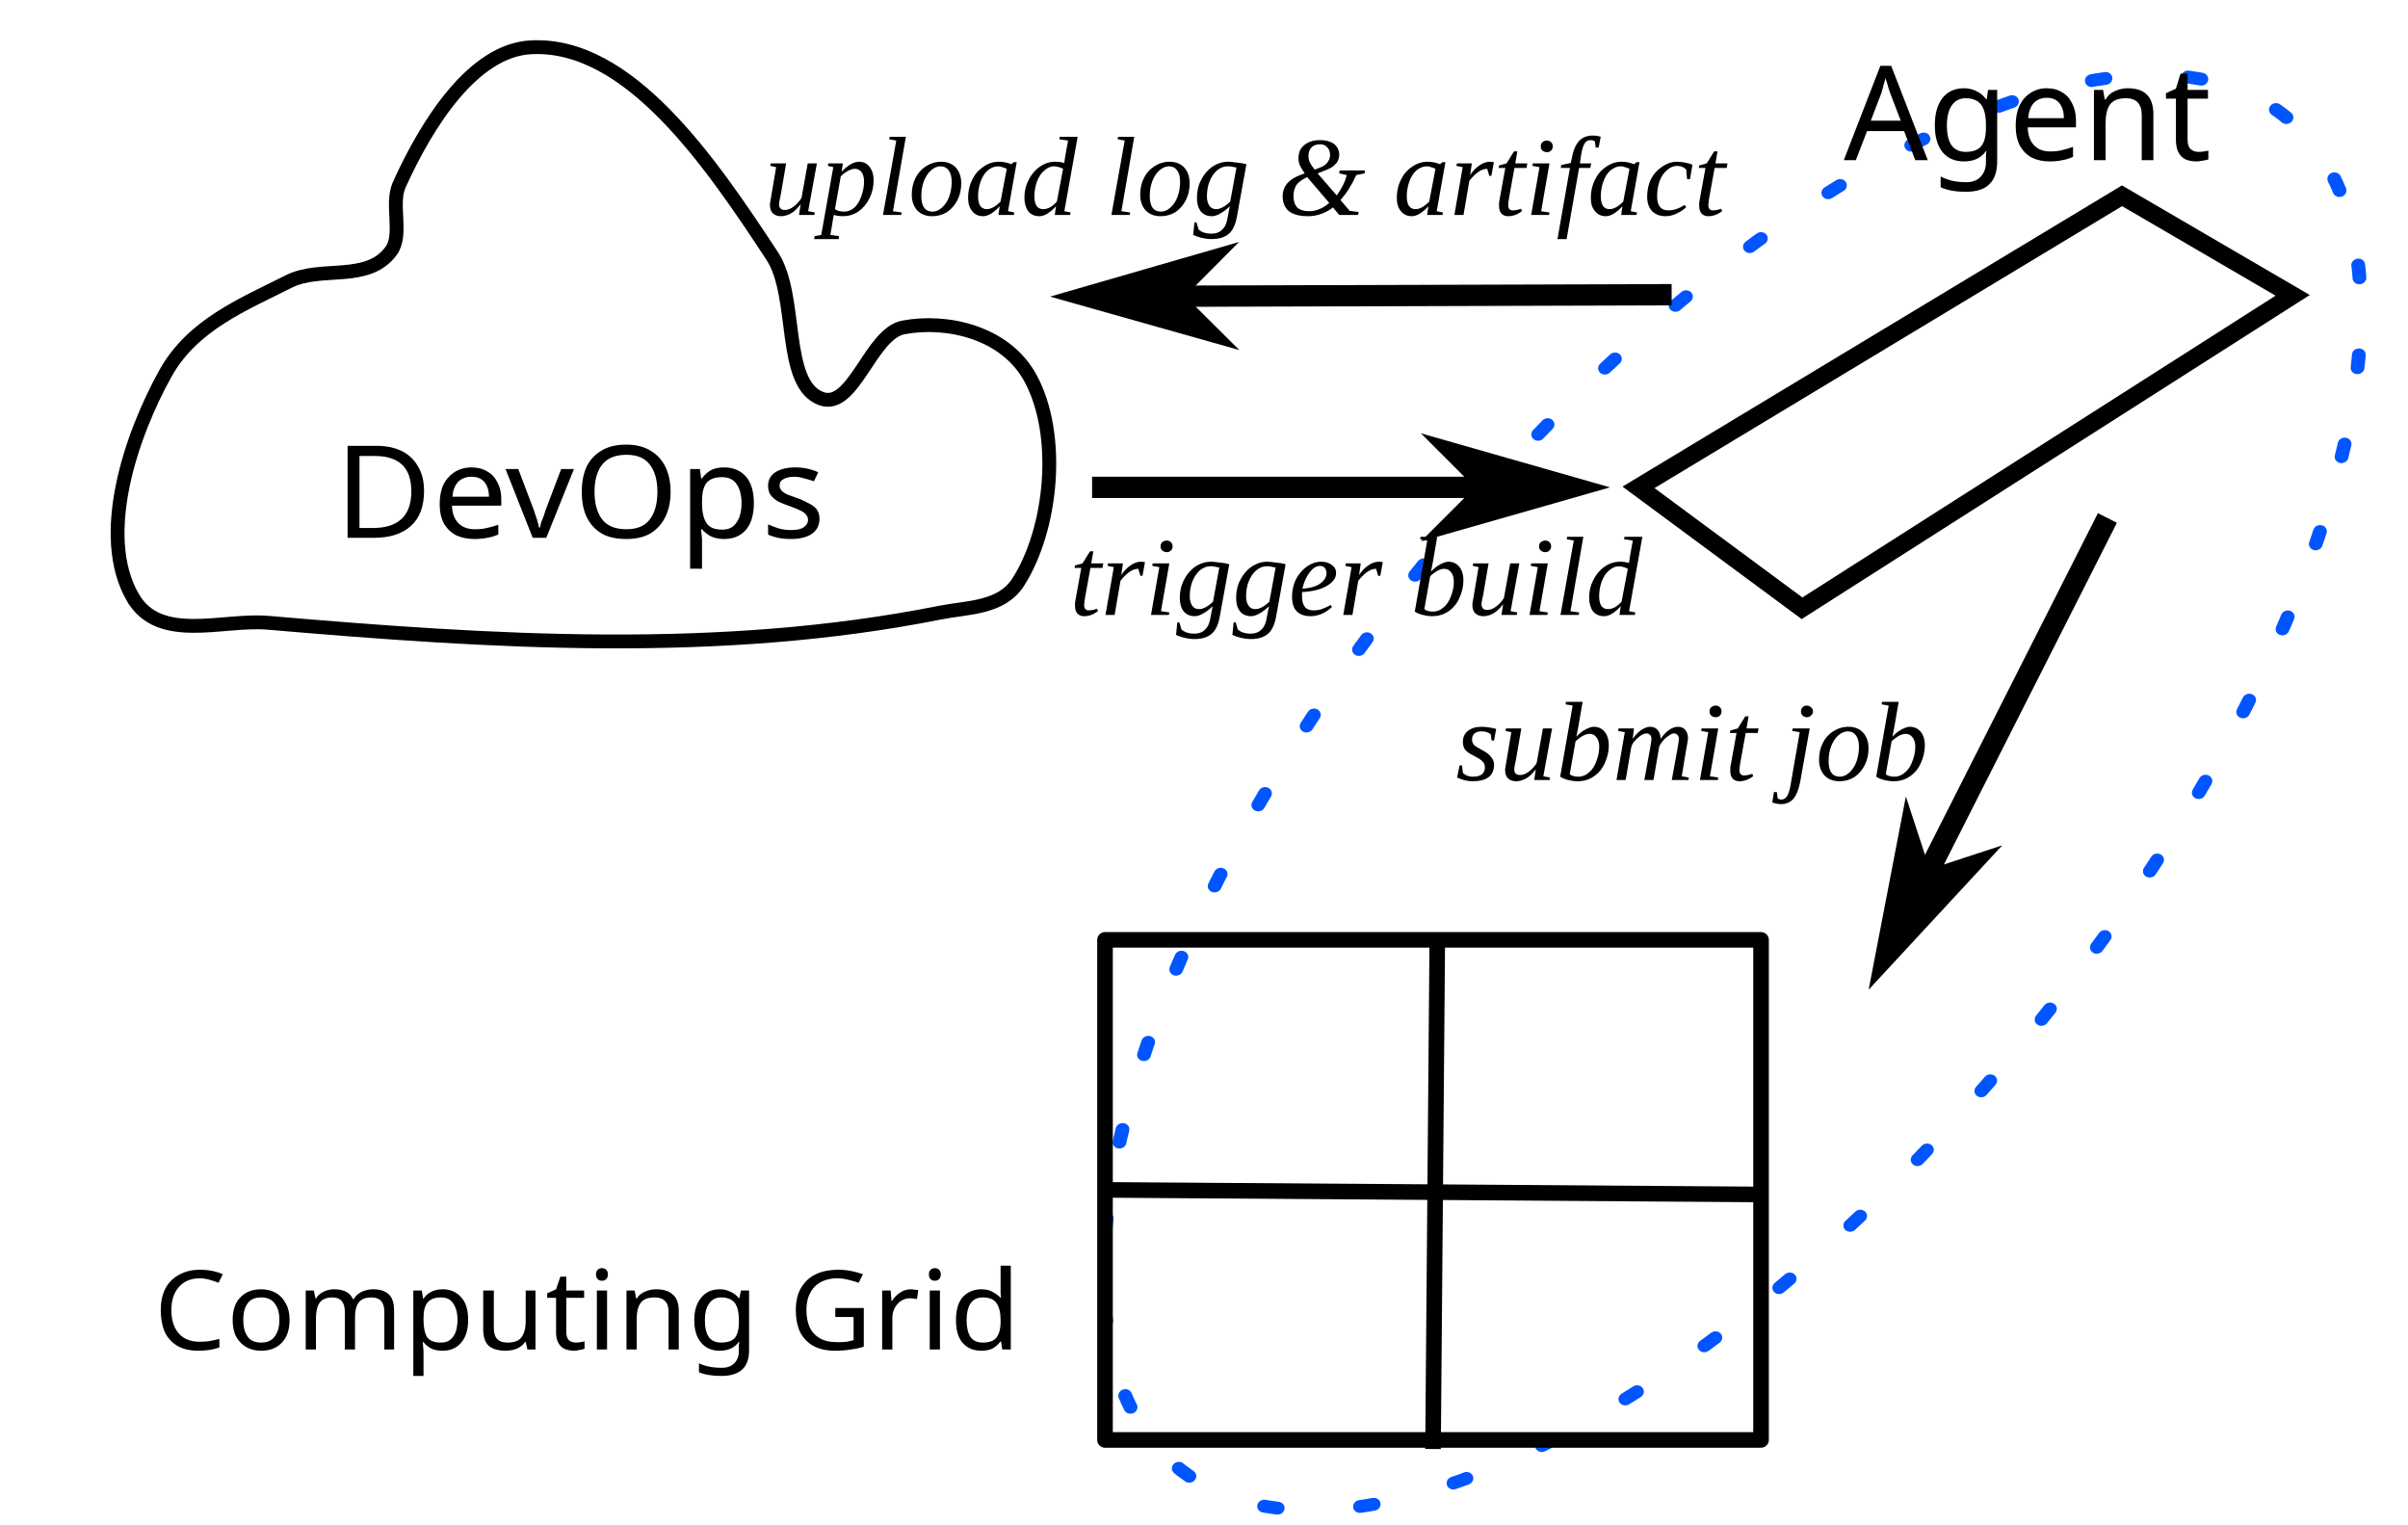
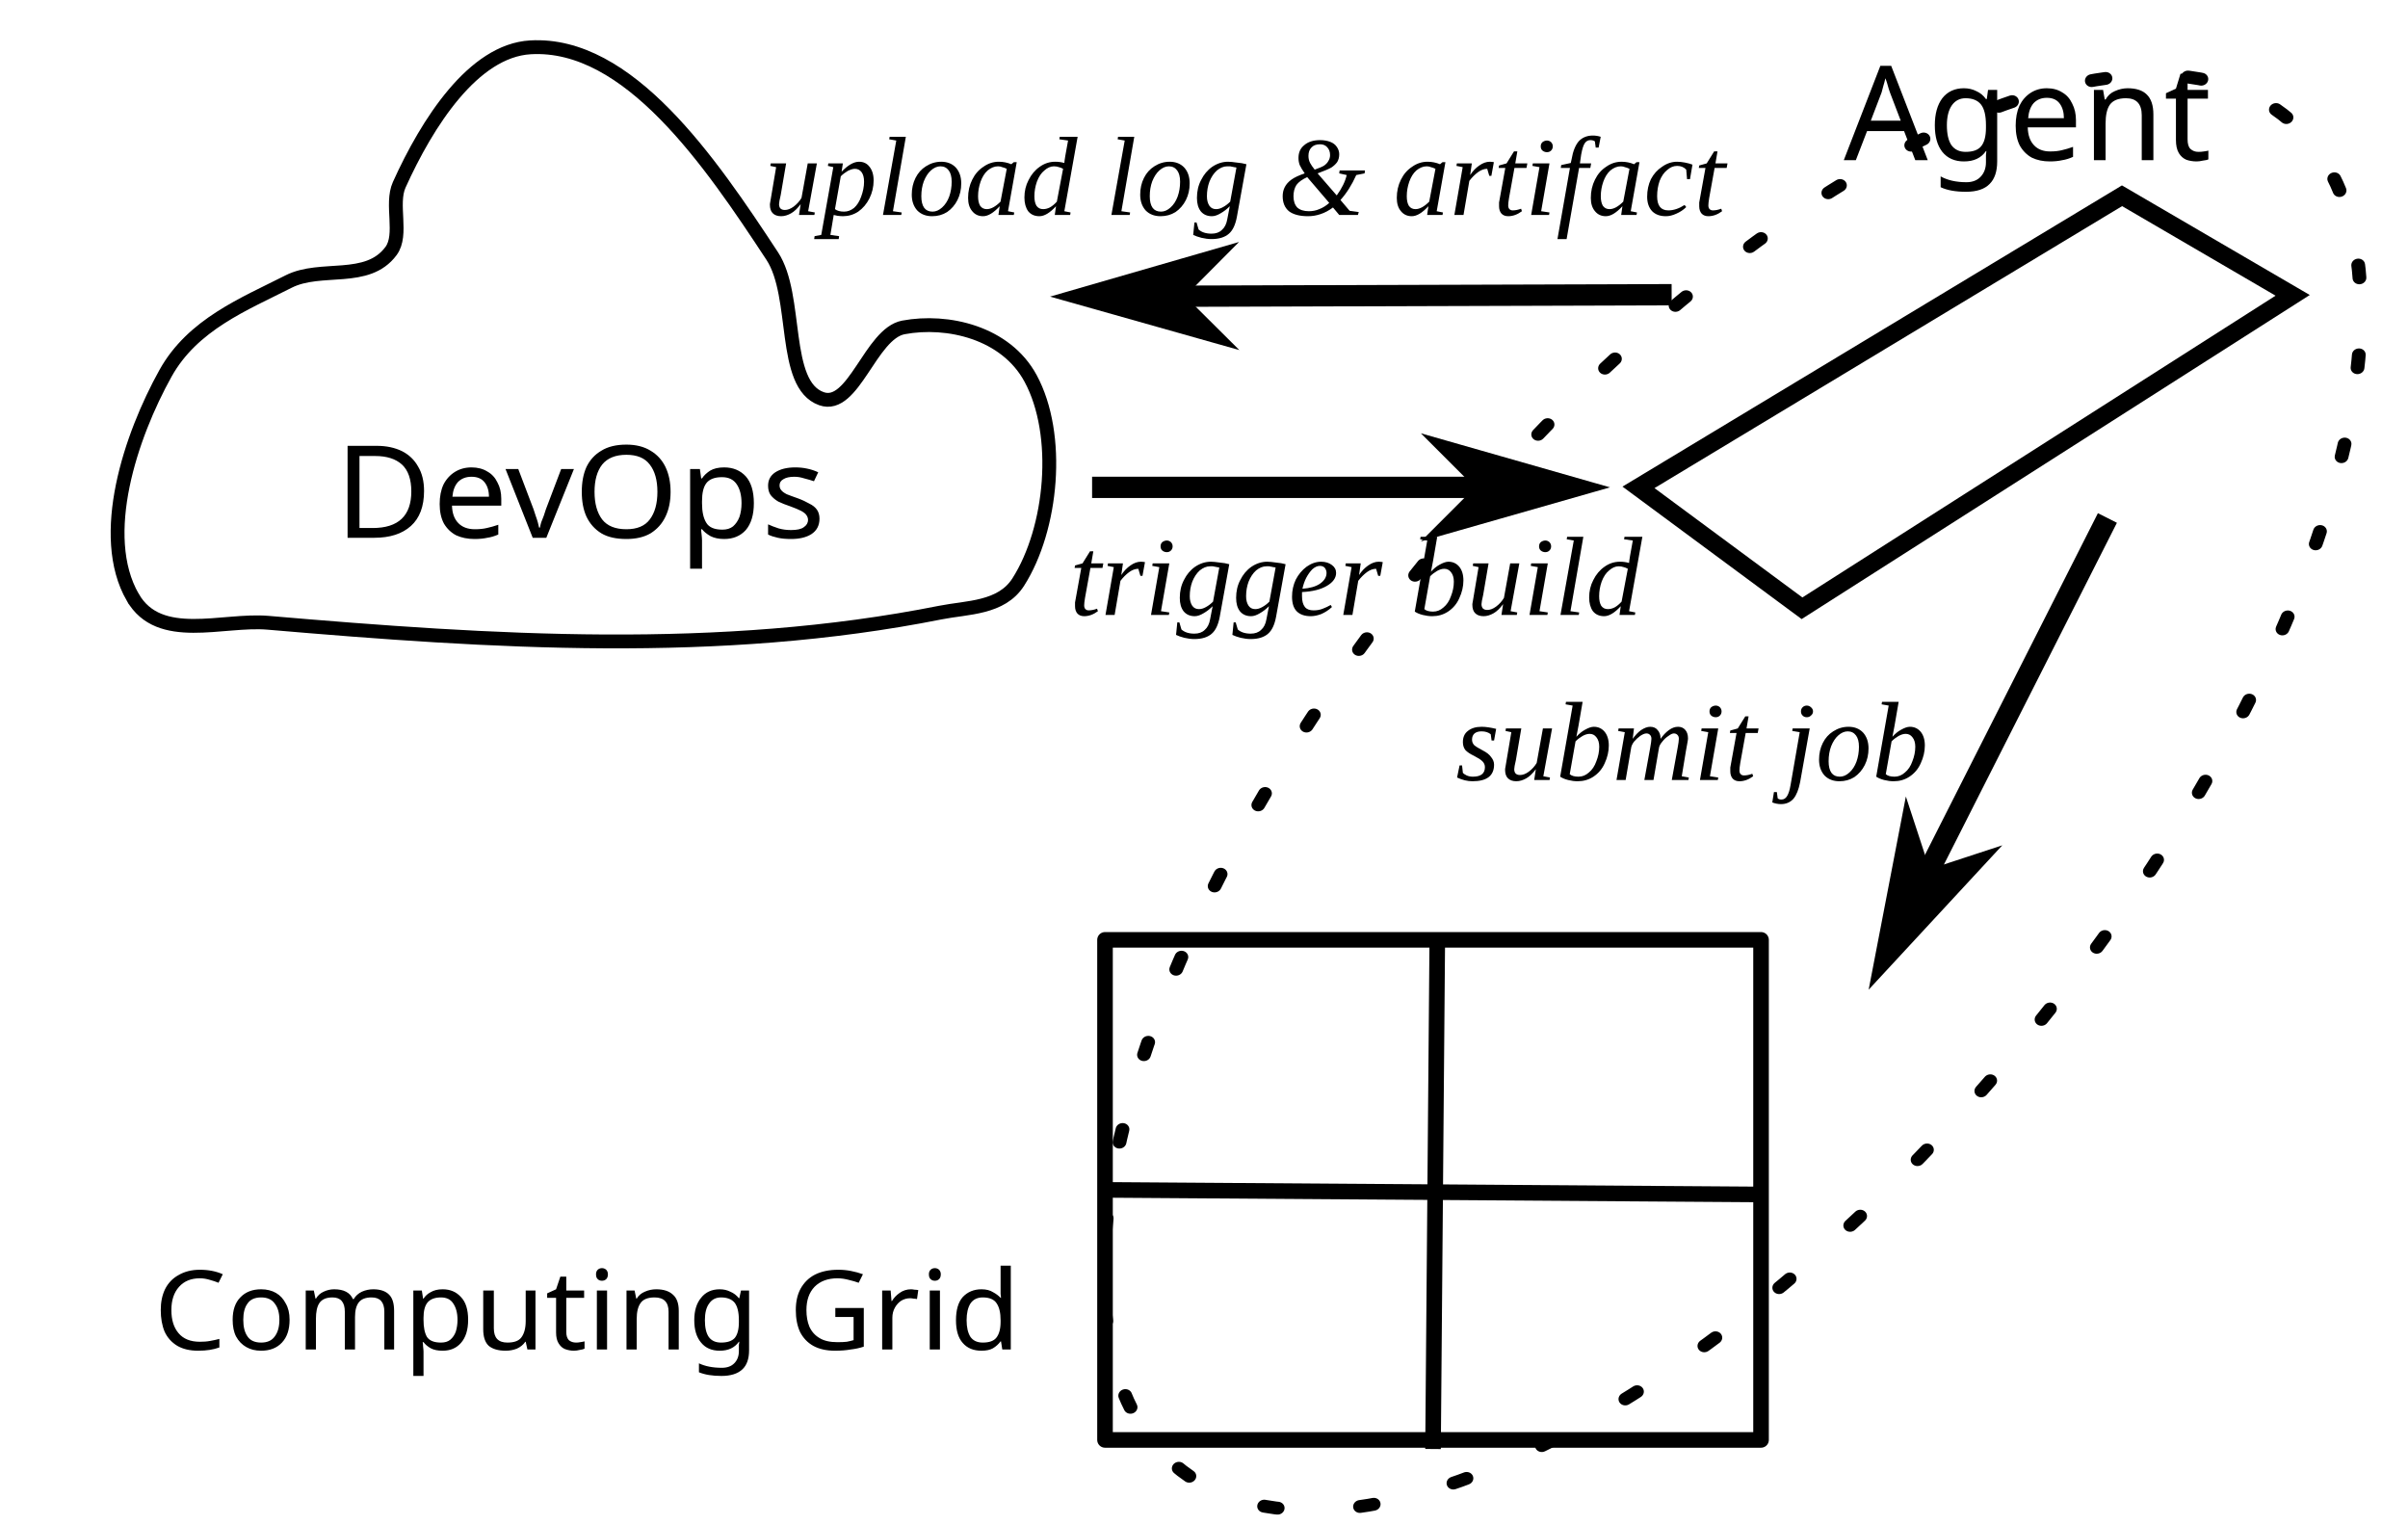
<svg xmlns="http://www.w3.org/2000/svg" width="90.508mm" height="57.282mm" viewBox="0 0 90.508 57.282" version="1.1" id="svg3594">
  <defs id="defs3588">
    <marker orient="auto" refY="0.0" refX="0.0" id="marker2195" style="overflow:visible">
      <path id="path2193" d="M 0.0,0.0 L 5.0,-5.0 L -12.5,0.0 L 5.0,5.0 L 0.0,0.0 z " style="fill-rule:evenodd;stroke:#000000;stroke-width:1pt;stroke-opacity:1;fill:#000000;fill-opacity:1" transform="scale(0.4) translate(10,0)" />
    </marker>
    <marker orient="auto" refY="0.0" refX="0.0" id="Arrow1Mstart" style="overflow:visible">
      <path id="path876" d="M 0.0,0.0 L 5.0,-5.0 L -12.5,0.0 L 5.0,5.0 L 0.0,0.0 z " style="fill-rule:evenodd;stroke:#000000;stroke-width:1pt;stroke-opacity:1;fill:#000000;fill-opacity:1" transform="scale(0.4) translate(10,0)" />
    </marker>
    <marker orient="auto" refY="0" refX="0" id="Arrow1Mend" style="overflow:visible">
      <path id="path914" d="M 0,0 5,-5 -12.5,0 5,5 Z" style="fill:#000000;fill-opacity:1;fill-rule:evenodd;stroke:#000000;stroke-width:1pt;stroke-opacity:1" transform="matrix(-0.4,0,0,-0.4,-4,0)" />
    </marker>
    <marker orient="auto" refY="0" refX="0" id="Arrow1Lstart" style="overflow:visible">
      <path id="path905" d="M 0,0 5,-5 -12.5,0 5,5 Z" style="fill:#000000;fill-opacity:1;fill-rule:evenodd;stroke:#000000;stroke-width:1pt;stroke-opacity:1" transform="matrix(0.8,0,0,0.8,10,0)" />
    </marker>
    <marker orient="auto" refY="0" refX="0" id="Arrow1Mend-2" style="overflow:visible">
      <path id="path914-4" d="M 0,0 5,-5 -12.5,0 5,5 Z" style="fill:#000000;fill-opacity:1;fill-rule:evenodd;stroke:#000000;stroke-width:1pt;stroke-opacity:1" transform="matrix(-0.4,0,0,-0.4,-4,0)" />
    </marker>
    <marker orient="auto" refY="0" refX="0" id="Arrow1Mend-2-0" style="overflow:visible">
      <path id="path914-4-0" d="M 0,0 5,-5 -12.5,0 5,5 Z" style="fill:#000000;fill-opacity:1;fill-rule:evenodd;stroke:#000000;stroke-width:1pt;stroke-opacity:1" transform="matrix(-0.4,0,0,-0.4,-4,0)" />
    </marker>
  </defs>
  <g id="layer1" transform="translate(-12.39408,-11.07417)">
-     <ellipse style="fill:none;fill-opacity:1;stroke:#0055ff;stroke-width:0.501;stroke-linecap:round;stroke-linejoin:round;stroke-miterlimit:4;stroke-dasharray:0.501, 3.004;stroke-dashoffset:0;stroke-opacity:1;paint-order:markers fill stroke" id="path3185" cx="86.339" cy="-9.877" rx="14.449" ry="32.807" transform="matrix(0.8265463,0.5628687,-0.6213346,0.7835453,0,0)" />
+     <ellipse style="fill:none;fill-opacity:1;stroke:#000000;stroke-width:0.501;stroke-linecap:round;stroke-linejoin:round;stroke-miterlimit:4;stroke-dasharray:0.501, 3.004;stroke-dashoffset:0;stroke-opacity:1;paint-order:markers fill stroke" id="path3185" cx="86.339" cy="-9.877" rx="14.449" ry="32.807" transform="matrix(0.8265463,0.5628687,-0.6213346,0.7835453,0,0)" />
    <path style="fill:none;stroke:#000000;stroke-width:0.52;stroke-linecap:butt;stroke-linejoin:miter;stroke-miterlimit:4;stroke-dasharray:none;stroke-opacity:1" d="m 17.383,33.521 c -1.335,-2.321 -0.074,-6.074 1.233,-8.42 1.022,-1.835 2.959,-2.6 4.623,-3.445 1.222,-0.62 2.958,0.059 3.852,-1.148 0.457,-0.617 -0.022,-1.756 0.308,-2.488 1.052,-2.329 2.783,-5.042 4.931,-5.167 3.686,-0.214 6.759,4.295 9.091,7.846 0.989,1.506 0.344,4.826 1.849,5.358 1.206,0.427 1.842,-2.447 3.082,-2.679 1.654,-0.309 3.843,0.189 4.777,1.914 1.15,2.123 0.817,5.649 -0.462,7.655 -0.635,0.996 -1.917,0.947 -2.928,1.148 -8.318,1.657 -16.866,1.105 -25.27,0.383 -1.71,-0.147 -4.088,0.776 -5.085,-0.957 z" id="path4139" />
-     <text xml:space="preserve" style="font-style:normal;font-weight:normal;font-size:4.233px;line-height:1.25;font-family:sans-serif;letter-spacing:0px;word-spacing:0px;fill:#000000;fill-opacity:1;stroke:none;stroke-width:0.212;" x="17.772" y="63.147" id="text4258" transform="scale(1.022012,0.9784618)">
-       <tspan id="tspan4256" x="17.772" y="63.147" style="font-size:4.233px;stroke-width:0.212;">Computing Grid</tspan>
+     <text xml:space="preserve" style="font-style:normal;font-weight:normal;font-size:4.233px;line-height:1.25;font-family:sans-serif;letter-spacing:0px;word-spacing:0px;fill:#000000;fill-opacity:1;stroke:none;stroke-width:0.212" x="17.772" y="63.147" id="text4258" transform="scale(1.022012,0.9784618)">
+       <tspan id="tspan4256" x="17.772" y="63.147" style="font-size:4.233px;stroke-width:0.212">Computing Grid</tspan>
    </text>
    <text xml:space="preserve" style="font-style:normal;font-weight:normal;font-size:4.939px;line-height:1.25;font-family:sans-serif;letter-spacing:0px;word-spacing:0px;fill:#000000;fill-opacity:1;stroke:none;stroke-width:0.212" x="24.427" y="31.97" id="text4258-4" transform="scale(1.022012,0.9784618)">
      <tspan id="tspan4256-2" x="24.427" y="31.97" style="font-size:4.939px;stroke-width:0.212">DevOps</tspan>
    </text>
    <path style="fill:none;stroke:#000000;stroke-width:0.8;stroke-linecap:butt;stroke-linejoin:miter;stroke-miterlimit:4;stroke-dasharray:none;stroke-opacity:1;marker-start:url(#Arrow1Mstart)" d="M 71.333,29.389 H 53.442" id="path4288" />
    <text xml:space="preserve" style="font-style:italic;font-variant:normal;font-weight:normal;font-stretch:normal;font-size:10.583px;line-height:1.25;font-family:'Times New Roman';-inkscape-font-specification:'Times New Roman,  Italic';letter-spacing:0px;word-spacing:0px;fill:#000000;fill-opacity:1;stroke:none;stroke-width:0.265" x="67.115" y="40.387" id="text4350">
      <tspan id="tspan4348" x="67.115" y="40.387" style="font-style:italic;font-variant:normal;font-weight:normal;font-stretch:normal;font-size:4.233px;font-family:'Times New Roman';-inkscape-font-specification:'Times New Roman,  Italic';stroke-width:0.265">submit job</tspan>
    </text>
    <path style="fill:none;stroke:#000000;stroke-width:0.8;stroke-linecap:butt;stroke-linejoin:miter;stroke-miterlimit:4;stroke-dasharray:none;stroke-opacity:1;marker-end:url(#Arrow1Mend-2)" d="M 91.604,30.54 83.342,46.86" id="path4288-0" />
    <text xml:space="preserve" style="font-style:italic;font-variant:normal;font-weight:normal;font-stretch:normal;font-size:10.583px;line-height:1.25;font-family:'Times New Roman';-inkscape-font-specification:'Times New Roman, Italic';letter-spacing:0px;word-spacing:0px;fill:#000000;fill-opacity:1;stroke:none;stroke-width:0.265" x="52.599" y="34.182" id="text4350-5">
      <tspan id="tspan4348-3" x="52.599" y="34.182" style="font-style:italic;font-variant:normal;font-weight:normal;font-stretch:normal;font-size:4.233px;font-family:'Times New Roman';-inkscape-font-specification:'Times New Roman,  Italic';stroke-width:0.265">trigger build</tspan>
    </text>
    <text xml:space="preserve" style="font-style:italic;font-variant:normal;font-weight:normal;font-stretch:normal;font-size:10.583px;line-height:1.25;font-family:'Times New Roman';-inkscape-font-specification:'Times New Roman, Italic';letter-spacing:0px;word-spacing:0px;fill:#000000;fill-opacity:1;stroke:none;stroke-width:0.265" x="41.128" y="19.15" id="text4350-0">
      <tspan id="tspan4348-8" x="41.128" y="19.15" style="font-style:italic;font-variant:normal;font-weight:normal;font-stretch:normal;font-size:4.233px;font-family:'Times New Roman';-inkscape-font-specification:'Times New Roman,  Italic';stroke-width:0.265">upload log &amp; artifact</tspan>
    </text>
-     <path style="fill:none;stroke:#000000;stroke-width:0.8;stroke-linecap:butt;stroke-linejoin:miter;stroke-miterlimit:4;stroke-dasharray:none;stroke-opacity:1;marker-end:;marker-start:url(#marker2195)" d="m 53.438,22.216 21.787,-0.067" id="path4288-0-4" />
+     <path style="fill:none;stroke:#000000;stroke-width:0.8;stroke-linecap:butt;stroke-linejoin:miter;stroke-miterlimit:4;stroke-dasharray:none;stroke-opacity:1;marker-start:url(#marker2195)" d="m 53.438,22.216 21.787,-0.067" id="path4288-0-4" />
    <path style="fill:none;stroke:#000000;stroke-width:0.67;stroke-linecap:butt;stroke-linejoin:miter;stroke-miterlimit:4;stroke-dasharray:none;stroke-opacity:1" d="m 73.979,29.389 18.174,-10.958 6.414,3.742 -18.442,11.76 z" id="path4920" />
    <text xml:space="preserve" style="font-style:normal;font-weight:normal;font-size:10.583px;line-height:1.25;font-family:sans-serif;letter-spacing:0px;word-spacing:0px;fill:#000000;fill-opacity:1;stroke:none;stroke-width:0.265" x="81.694" y="17.093" id="text4924">
      <tspan id="tspan4922" x="81.694" y="17.093" style="font-size:4.939px;stroke-width:0.265">Agent</tspan>
    </text>
    <g id="g2661" transform="translate(106.4003,-18.70982)">
      <rect y="65.104" x="-52.473" height="18.792" width="24.658" id="rect912" style="fill:none;fill-opacity:1;stroke:#000000;stroke-width:0.586;stroke-linecap:round;stroke-linejoin:round;stroke-miterlimit:4;stroke-dasharray:none;stroke-dashoffset:0;stroke-opacity:1;paint-order:markers fill stroke" />
      <path id="path2510" d="m -52.313,74.501 24.497,0.171" style="fill:none;stroke:#000000;stroke-width:0.586;stroke-linecap:butt;stroke-linejoin:miter;stroke-miterlimit:4;stroke-dasharray:none;stroke-opacity:1" />
      <path id="path2512" d="m -39.984,65.104 -0.16,19.134" style="fill:none;stroke:#000000;stroke-width:0.586;stroke-linecap:butt;stroke-linejoin:miter;stroke-miterlimit:4;stroke-dasharray:none;stroke-opacity:1" />
    </g>
  </g>
</svg>
